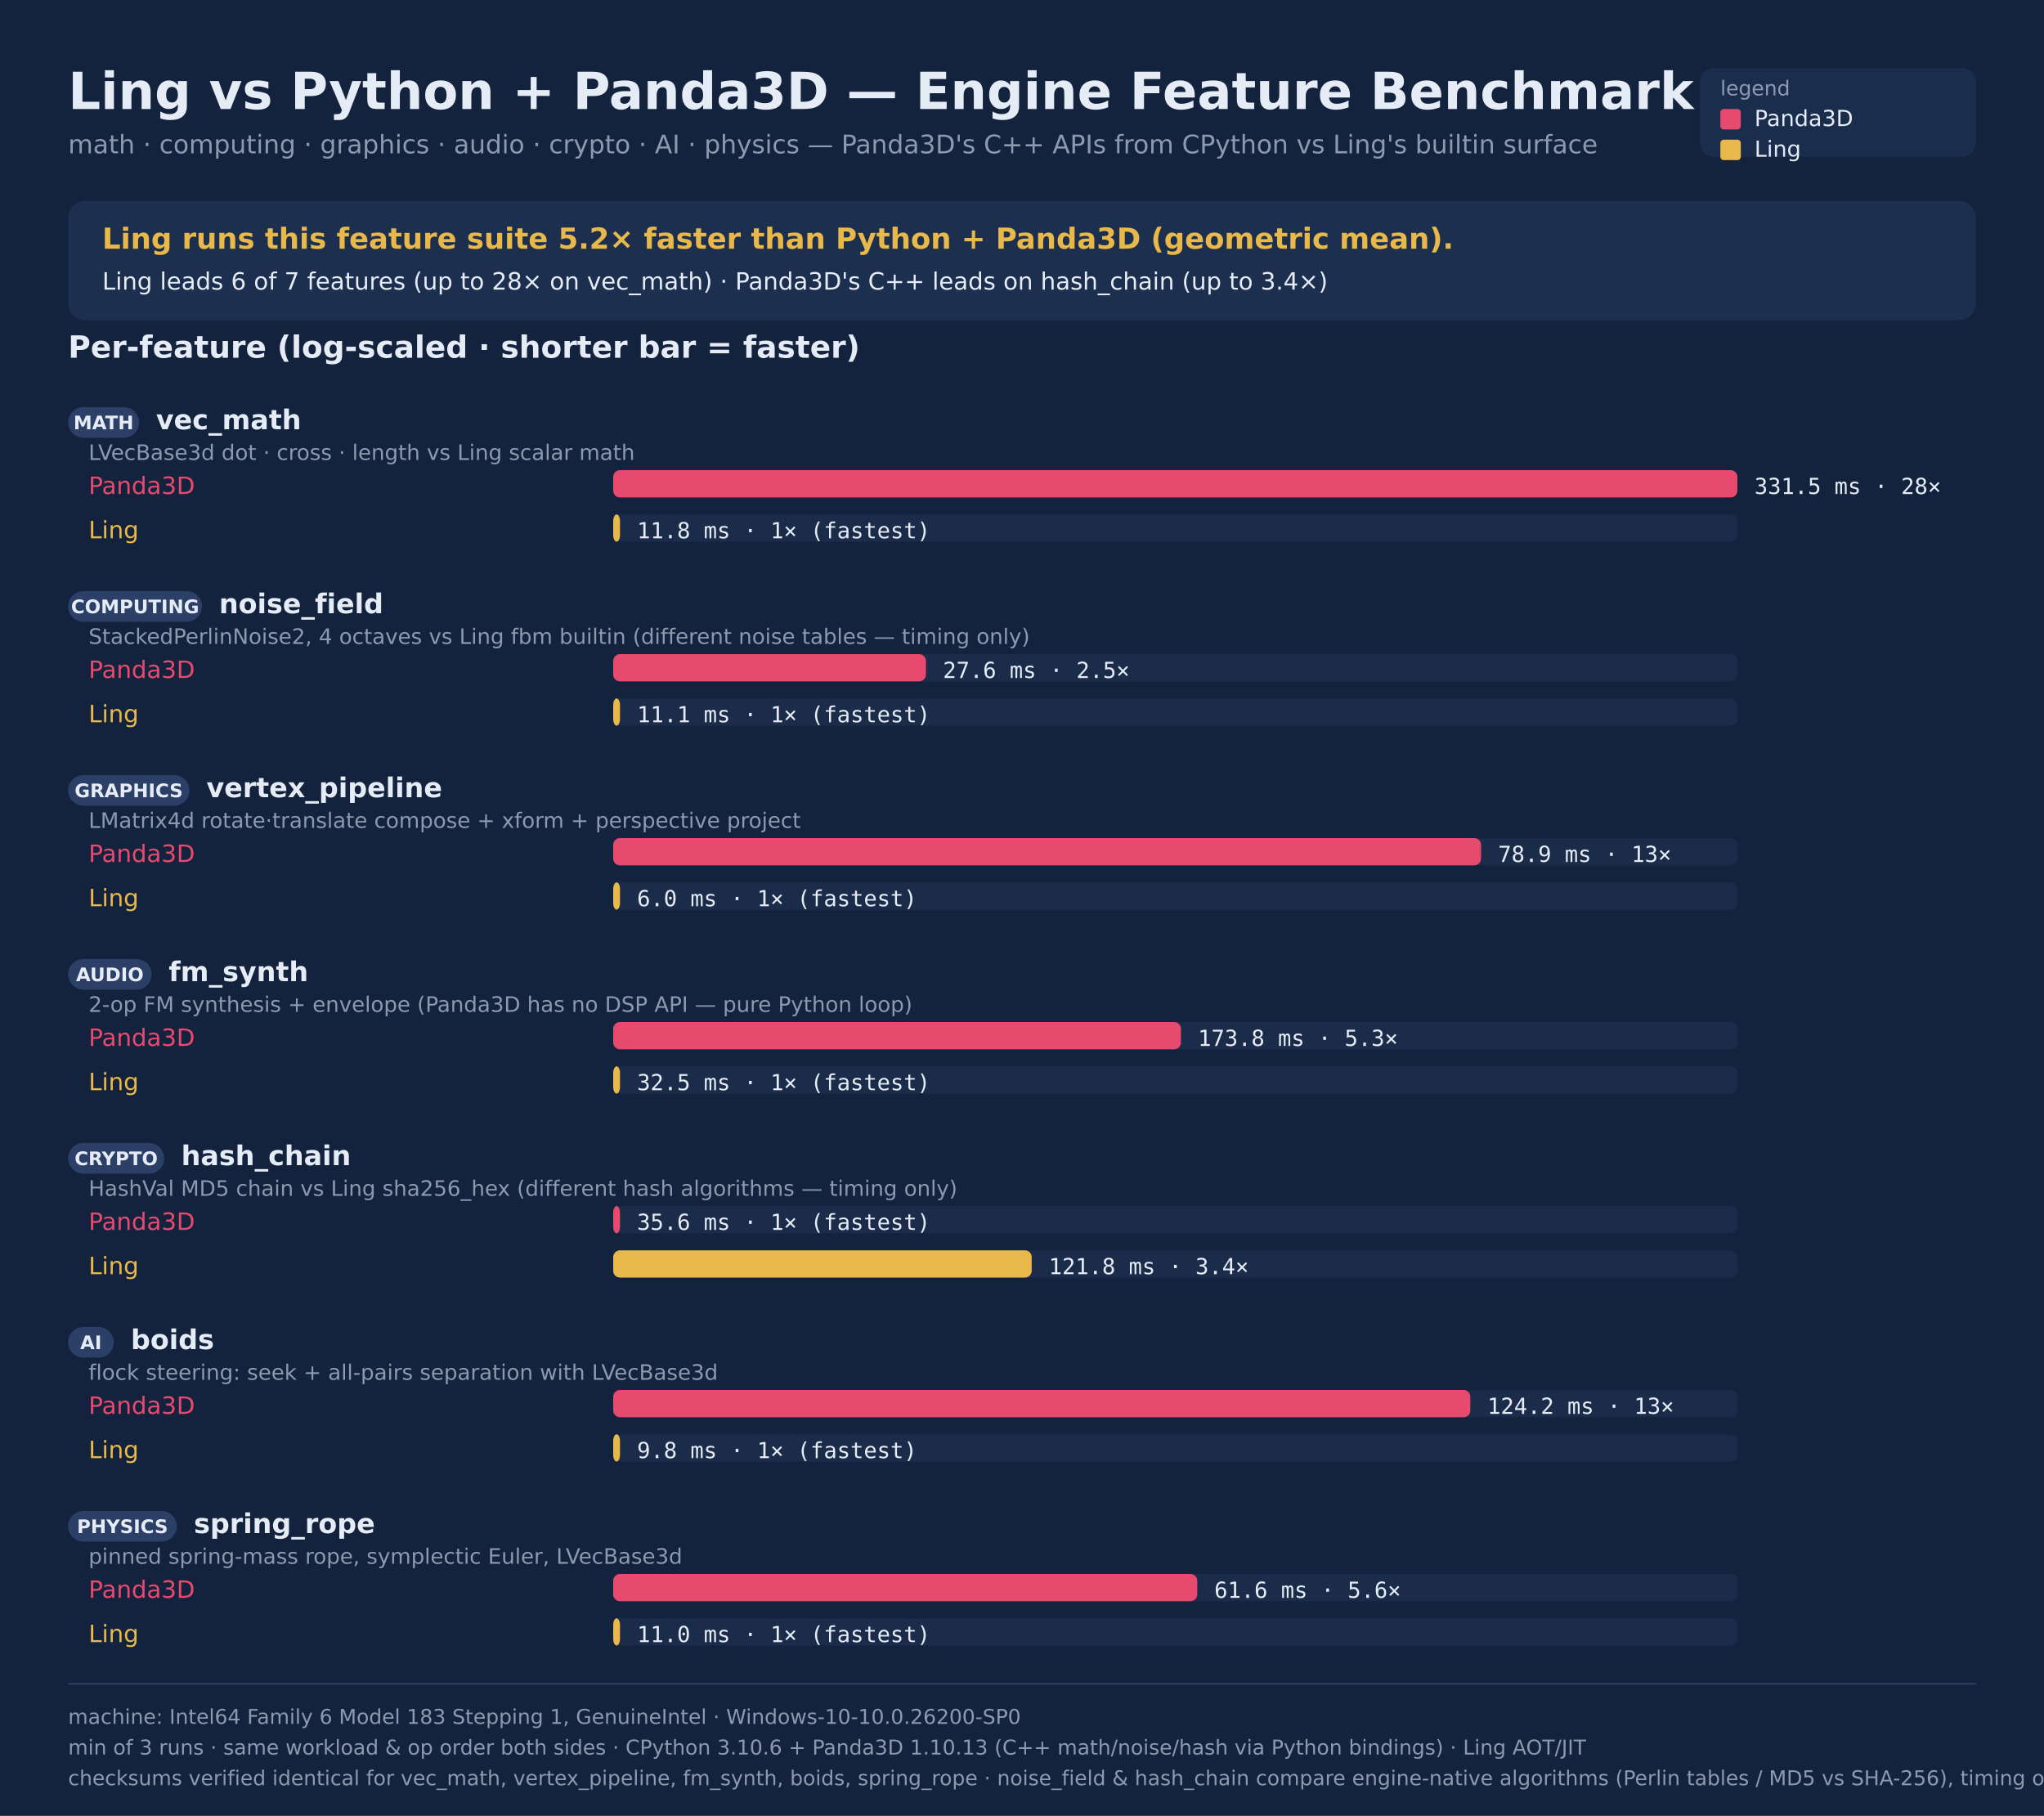
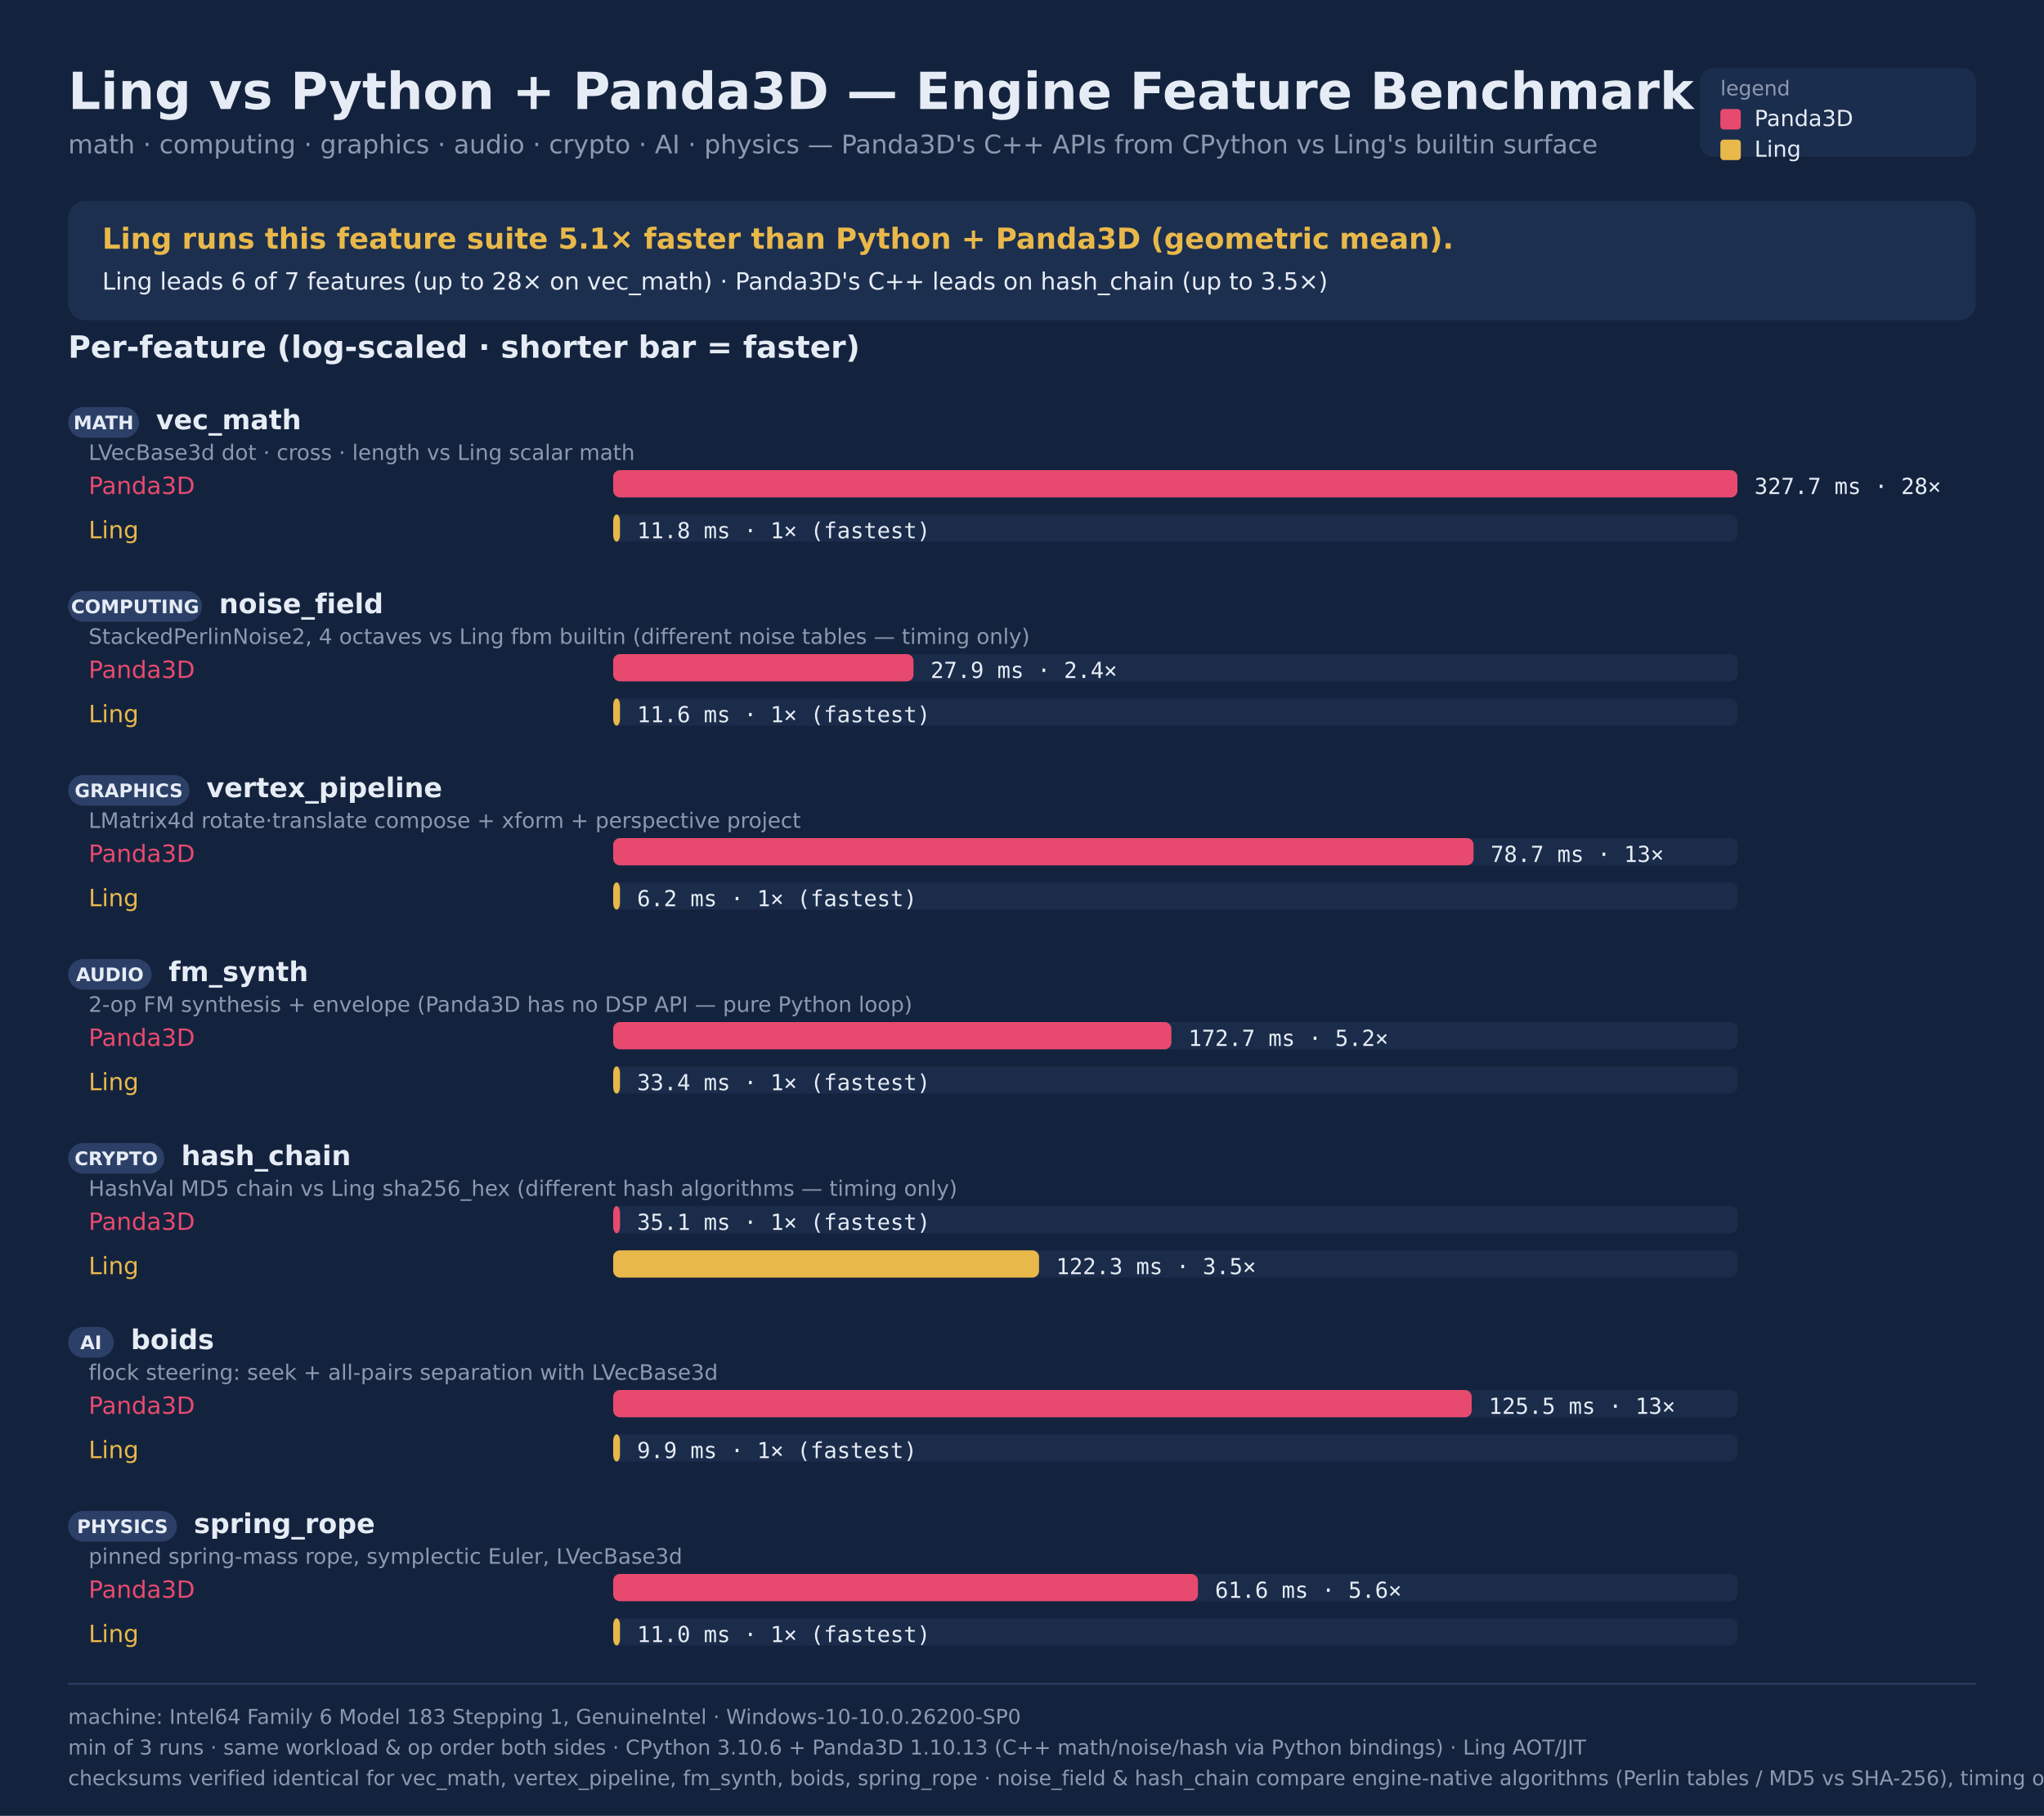
<svg xmlns="http://www.w3.org/2000/svg" width="1200" height="1066" viewBox="0 0 1200 1066">
  <rect width="1200" height="1066" fill="#14233D" />
  <text x="40.0" y="64.0" font-family="'Segoe UI', 'DejaVu Sans', sans-serif" font-size="30" fill="#E6ECF5" text-anchor="start" font-weight="bold">Ling vs Python + Panda3D — Engine Feature Benchmark</text>
  <text x="40.0" y="90.0" font-family="'Segoe UI', 'DejaVu Sans', sans-serif" font-size="15" fill="#8D99AE" text-anchor="start" font-weight="normal">math · computing · graphics · audio · crypto · AI · physics — Panda3D's C++ APIs from CPython vs Ling's builtin surface</text>
  <rect x="40.0" y="118.0" width="1120.0" height="70.0" rx="10" fill="#1C2F4F" opacity="1.0" />
-   <text x="60.0" y="146.0" font-family="'Segoe UI', 'DejaVu Sans', sans-serif" font-size="17" fill="#E8B84A" text-anchor="start" font-weight="bold">Ling runs this feature suite 5.2× faster than Python + Panda3D (geometric mean).</text>
-   <text x="60.0" y="170.0" font-family="'Segoe UI', 'DejaVu Sans', sans-serif" font-size="14" fill="#E6ECF5" text-anchor="start" font-weight="normal">Ling leads 6 of 7 features (up to 28× on vec_math)   ·   Panda3D's C++ leads on hash_chain (up to 3.4×)</text>
+   <text x="60.0" y="146.0" font-family="'Segoe UI', 'DejaVu Sans', sans-serif" font-size="17" fill="#E8B84A" text-anchor="start" font-weight="bold">Ling runs this feature suite 5.1× faster than Python + Panda3D (geometric mean).</text>
+   <text x="60.0" y="170.0" font-family="'Segoe UI', 'DejaVu Sans', sans-serif" font-size="14" fill="#E6ECF5" text-anchor="start" font-weight="normal">Ling leads 6 of 7 features (up to 28× on vec_math)   ·   Panda3D's C++ leads on hash_chain (up to 3.5×)</text>
  <text x="40.0" y="210.0" font-family="'Segoe UI', 'DejaVu Sans', sans-serif" font-size="18" fill="#E6ECF5" text-anchor="start" font-weight="bold">Per-feature (log-scaled · shorter bar = faster)</text>
  <rect x="40.0" y="239.0" width="41.6" height="18.0" rx="9" fill="#2C4067" opacity="1.0" />
  <text x="60.8" y="252.0" font-family="'Segoe UI', 'DejaVu Sans', sans-serif" font-size="11" fill="#E6ECF5" text-anchor="middle" font-weight="bold">MATH</text>
  <text x="91.6" y="252.0" font-family="'Segoe UI', 'DejaVu Sans', sans-serif" font-size="16" fill="#E6ECF5" text-anchor="start" font-weight="bold">vec_math</text>
  <text x="52.0" y="270.0" font-family="'Segoe UI', 'DejaVu Sans', sans-serif" font-size="12.5" fill="#8D99AE" text-anchor="start" font-weight="normal">LVecBase3d dot · cross · length vs Ling scalar math</text>
  <text x="52.0" y="290.0" font-family="'Segoe UI', 'DejaVu Sans', sans-serif" font-size="14" fill="#E84A6F" text-anchor="start" font-weight="normal">Panda3D</text>
  <rect x="360.0" y="276.0" width="660.0" height="16.0" rx="4" fill="#2C4067" opacity="0.3" />
  <rect x="360.0" y="276.0" width="660.0" height="16.0" rx="4" fill="#E84A6F" opacity="1.0" />
-   <text x="1030.0" y="290.0" font-family="Consolas, 'DejaVu Sans Mono', monospace" font-size="13" fill="#E6ECF5" text-anchor="start" font-weight="normal">331.5 ms   ·   28×</text>
+   <text x="1030.0" y="290.0" font-family="Consolas, 'DejaVu Sans Mono', monospace" font-size="13" fill="#E6ECF5" text-anchor="start" font-weight="normal">327.7 ms   ·   28×</text>
  <text x="52.0" y="316.0" font-family="'Segoe UI', 'DejaVu Sans', sans-serif" font-size="14" fill="#E8B84A" text-anchor="start" font-weight="normal">Ling</text>
  <rect x="360.0" y="302.0" width="660.0" height="16.0" rx="4" fill="#2C4067" opacity="0.3" />
  <rect x="360.0" y="302.0" width="4.0" height="16.0" rx="4" fill="#E8B84A" opacity="1.0" />
  <text x="374.0" y="316.0" font-family="Consolas, 'DejaVu Sans Mono', monospace" font-size="13" fill="#E6ECF5" text-anchor="start" font-weight="normal">11.8 ms   ·   1× (fastest)</text>
  <rect x="40.0" y="347.0" width="78.6" height="18.0" rx="9" fill="#2C4067" opacity="1.0" />
  <text x="79.3" y="360.0" font-family="'Segoe UI', 'DejaVu Sans', sans-serif" font-size="11" fill="#E6ECF5" text-anchor="middle" font-weight="bold">COMPUTING</text>
  <text x="128.6" y="360.0" font-family="'Segoe UI', 'DejaVu Sans', sans-serif" font-size="16" fill="#E6ECF5" text-anchor="start" font-weight="bold">noise_field</text>
  <text x="52.0" y="378.0" font-family="'Segoe UI', 'DejaVu Sans', sans-serif" font-size="12.5" fill="#8D99AE" text-anchor="start" font-weight="normal">StackedPerlinNoise2, 4 octaves vs Ling fbm builtin (different noise tables — timing only)</text>
  <text x="52.0" y="398.0" font-family="'Segoe UI', 'DejaVu Sans', sans-serif" font-size="14" fill="#E84A6F" text-anchor="start" font-weight="normal">Panda3D</text>
  <rect x="360.0" y="384.0" width="660.0" height="16.0" rx="4" fill="#2C4067" opacity="0.3" />
-   <rect x="360.0" y="384.0" width="183.6" height="16.0" rx="4" fill="#E84A6F" opacity="1.0" />
-   <text x="553.6" y="398.0" font-family="Consolas, 'DejaVu Sans Mono', monospace" font-size="13" fill="#E6ECF5" text-anchor="start" font-weight="normal">27.6 ms   ·   2.5×</text>
+   <rect x="360.0" y="384.0" width="176.3" height="16.0" rx="4" fill="#E84A6F" opacity="1.0" />
+   <text x="546.3" y="398.0" font-family="Consolas, 'DejaVu Sans Mono', monospace" font-size="13" fill="#E6ECF5" text-anchor="start" font-weight="normal">27.9 ms   ·   2.4×</text>
  <text x="52.0" y="424.0" font-family="'Segoe UI', 'DejaVu Sans', sans-serif" font-size="14" fill="#E8B84A" text-anchor="start" font-weight="normal">Ling</text>
  <rect x="360.0" y="410.0" width="660.0" height="16.0" rx="4" fill="#2C4067" opacity="0.3" />
  <rect x="360.0" y="410.0" width="4.0" height="16.0" rx="4" fill="#E8B84A" opacity="1.0" />
-   <text x="374.0" y="424.0" font-family="Consolas, 'DejaVu Sans Mono', monospace" font-size="13" fill="#E6ECF5" text-anchor="start" font-weight="normal">11.1 ms   ·   1× (fastest)</text>
+   <text x="374.0" y="424.0" font-family="Consolas, 'DejaVu Sans Mono', monospace" font-size="13" fill="#E6ECF5" text-anchor="start" font-weight="normal">11.6 ms   ·   1× (fastest)</text>
  <rect x="40.0" y="455.0" width="71.2" height="18.0" rx="9" fill="#2C4067" opacity="1.0" />
  <text x="75.6" y="468.0" font-family="'Segoe UI', 'DejaVu Sans', sans-serif" font-size="11" fill="#E6ECF5" text-anchor="middle" font-weight="bold">GRAPHICS</text>
  <text x="121.2" y="468.0" font-family="'Segoe UI', 'DejaVu Sans', sans-serif" font-size="16" fill="#E6ECF5" text-anchor="start" font-weight="bold">vertex_pipeline</text>
  <text x="52.0" y="486.0" font-family="'Segoe UI', 'DejaVu Sans', sans-serif" font-size="12.5" fill="#8D99AE" text-anchor="start" font-weight="normal">LMatrix4d rotate·translate compose + xform + perspective project</text>
  <text x="52.0" y="506.0" font-family="'Segoe UI', 'DejaVu Sans', sans-serif" font-size="14" fill="#E84A6F" text-anchor="start" font-weight="normal">Panda3D</text>
  <rect x="360.0" y="492.0" width="660.0" height="16.0" rx="4" fill="#2C4067" opacity="0.3" />
-   <rect x="360.0" y="492.0" width="509.5" height="16.0" rx="4" fill="#E84A6F" opacity="1.0" />
-   <text x="879.5" y="506.0" font-family="Consolas, 'DejaVu Sans Mono', monospace" font-size="13" fill="#E6ECF5" text-anchor="start" font-weight="normal">78.9 ms   ·   13×</text>
+   <rect x="360.0" y="492.0" width="505.1" height="16.0" rx="4" fill="#E84A6F" opacity="1.0" />
+   <text x="875.1" y="506.0" font-family="Consolas, 'DejaVu Sans Mono', monospace" font-size="13" fill="#E6ECF5" text-anchor="start" font-weight="normal">78.7 ms   ·   13×</text>
  <text x="52.0" y="532.0" font-family="'Segoe UI', 'DejaVu Sans', sans-serif" font-size="14" fill="#E8B84A" text-anchor="start" font-weight="normal">Ling</text>
  <rect x="360.0" y="518.0" width="660.0" height="16.0" rx="4" fill="#2C4067" opacity="0.3" />
  <rect x="360.0" y="518.0" width="4.0" height="16.0" rx="4" fill="#E8B84A" opacity="1.0" />
-   <text x="374.0" y="532.0" font-family="Consolas, 'DejaVu Sans Mono', monospace" font-size="13" fill="#E6ECF5" text-anchor="start" font-weight="normal">6.0 ms   ·   1× (fastest)</text>
+   <text x="374.0" y="532.0" font-family="Consolas, 'DejaVu Sans Mono', monospace" font-size="13" fill="#E6ECF5" text-anchor="start" font-weight="normal">6.2 ms   ·   1× (fastest)</text>
  <rect x="40.0" y="563.0" width="49.0" height="18.0" rx="9" fill="#2C4067" opacity="1.0" />
  <text x="64.5" y="576.0" font-family="'Segoe UI', 'DejaVu Sans', sans-serif" font-size="11" fill="#E6ECF5" text-anchor="middle" font-weight="bold">AUDIO</text>
  <text x="99.0" y="576.0" font-family="'Segoe UI', 'DejaVu Sans', sans-serif" font-size="16" fill="#E6ECF5" text-anchor="start" font-weight="bold">fm_synth</text>
  <text x="52.0" y="594.0" font-family="'Segoe UI', 'DejaVu Sans', sans-serif" font-size="12.5" fill="#8D99AE" text-anchor="start" font-weight="normal">2-op FM synthesis + envelope (Panda3D has no DSP API — pure Python loop)</text>
  <text x="52.0" y="614.0" font-family="'Segoe UI', 'DejaVu Sans', sans-serif" font-size="14" fill="#E84A6F" text-anchor="start" font-weight="normal">Panda3D</text>
  <rect x="360.0" y="600.0" width="660.0" height="16.0" rx="4" fill="#2C4067" opacity="0.3" />
-   <rect x="360.0" y="600.0" width="333.3" height="16.0" rx="4" fill="#E84A6F" opacity="1.0" />
-   <text x="703.3" y="614.0" font-family="Consolas, 'DejaVu Sans Mono', monospace" font-size="13" fill="#E6ECF5" text-anchor="start" font-weight="normal">173.8 ms   ·   5.3×</text>
+   <rect x="360.0" y="600.0" width="327.7" height="16.0" rx="4" fill="#E84A6F" opacity="1.0" />
+   <text x="697.7" y="614.0" font-family="Consolas, 'DejaVu Sans Mono', monospace" font-size="13" fill="#E6ECF5" text-anchor="start" font-weight="normal">172.7 ms   ·   5.2×</text>
  <text x="52.0" y="640.0" font-family="'Segoe UI', 'DejaVu Sans', sans-serif" font-size="14" fill="#E8B84A" text-anchor="start" font-weight="normal">Ling</text>
  <rect x="360.0" y="626.0" width="660.0" height="16.0" rx="4" fill="#2C4067" opacity="0.3" />
  <rect x="360.0" y="626.0" width="4.0" height="16.0" rx="4" fill="#E8B84A" opacity="1.0" />
-   <text x="374.0" y="640.0" font-family="Consolas, 'DejaVu Sans Mono', monospace" font-size="13" fill="#E6ECF5" text-anchor="start" font-weight="normal">32.5 ms   ·   1× (fastest)</text>
+   <text x="374.0" y="640.0" font-family="Consolas, 'DejaVu Sans Mono', monospace" font-size="13" fill="#E6ECF5" text-anchor="start" font-weight="normal">33.4 ms   ·   1× (fastest)</text>
  <rect x="40.0" y="671.0" width="56.4" height="18.0" rx="9" fill="#2C4067" opacity="1.0" />
  <text x="68.2" y="684.0" font-family="'Segoe UI', 'DejaVu Sans', sans-serif" font-size="11" fill="#E6ECF5" text-anchor="middle" font-weight="bold">CRYPTO</text>
  <text x="106.4" y="684.0" font-family="'Segoe UI', 'DejaVu Sans', sans-serif" font-size="16" fill="#E6ECF5" text-anchor="start" font-weight="bold">hash_chain</text>
  <text x="52.0" y="702.0" font-family="'Segoe UI', 'DejaVu Sans', sans-serif" font-size="12.5" fill="#8D99AE" text-anchor="start" font-weight="normal">HashVal MD5 chain vs Ling sha256_hex (different hash algorithms — timing only)</text>
  <text x="52.0" y="722.0" font-family="'Segoe UI', 'DejaVu Sans', sans-serif" font-size="14" fill="#E84A6F" text-anchor="start" font-weight="normal">Panda3D</text>
  <rect x="360.0" y="708.0" width="660.0" height="16.0" rx="4" fill="#2C4067" opacity="0.3" />
  <rect x="360.0" y="708.0" width="4.0" height="16.0" rx="4" fill="#E84A6F" opacity="1.0" />
-   <text x="374.0" y="722.0" font-family="Consolas, 'DejaVu Sans Mono', monospace" font-size="13" fill="#E6ECF5" text-anchor="start" font-weight="normal">35.6 ms   ·   1× (fastest)</text>
+   <text x="374.0" y="722.0" font-family="Consolas, 'DejaVu Sans Mono', monospace" font-size="13" fill="#E6ECF5" text-anchor="start" font-weight="normal">35.1 ms   ·   1× (fastest)</text>
  <text x="52.0" y="748.0" font-family="'Segoe UI', 'DejaVu Sans', sans-serif" font-size="14" fill="#E8B84A" text-anchor="start" font-weight="normal">Ling</text>
  <rect x="360.0" y="734.0" width="660.0" height="16.0" rx="4" fill="#2C4067" opacity="0.3" />
-   <rect x="360.0" y="734.0" width="245.7" height="16.0" rx="4" fill="#E8B84A" opacity="1.0" />
-   <text x="615.7" y="748.0" font-family="Consolas, 'DejaVu Sans Mono', monospace" font-size="13" fill="#E6ECF5" text-anchor="start" font-weight="normal">121.8 ms   ·   3.4×</text>
+   <rect x="360.0" y="734.0" width="250.0" height="16.0" rx="4" fill="#E8B84A" opacity="1.0" />
+   <text x="620.0" y="748.0" font-family="Consolas, 'DejaVu Sans Mono', monospace" font-size="13" fill="#E6ECF5" text-anchor="start" font-weight="normal">122.3 ms   ·   3.5×</text>
  <rect x="40.0" y="779.0" width="26.8" height="18.0" rx="9" fill="#2C4067" opacity="1.0" />
  <text x="53.4" y="792.0" font-family="'Segoe UI', 'DejaVu Sans', sans-serif" font-size="11" fill="#E6ECF5" text-anchor="middle" font-weight="bold">AI</text>
  <text x="76.8" y="792.0" font-family="'Segoe UI', 'DejaVu Sans', sans-serif" font-size="16" fill="#E6ECF5" text-anchor="start" font-weight="bold">boids</text>
  <text x="52.0" y="810.0" font-family="'Segoe UI', 'DejaVu Sans', sans-serif" font-size="12.5" fill="#8D99AE" text-anchor="start" font-weight="normal">flock steering: seek + all-pairs separation with LVecBase3d</text>
  <text x="52.0" y="830.0" font-family="'Segoe UI', 'DejaVu Sans', sans-serif" font-size="14" fill="#E84A6F" text-anchor="start" font-weight="normal">Panda3D</text>
  <rect x="360.0" y="816.0" width="660.0" height="16.0" rx="4" fill="#2C4067" opacity="0.3" />
-   <rect x="360.0" y="816.0" width="503.2" height="16.0" rx="4" fill="#E84A6F" opacity="1.0" />
-   <text x="873.2" y="830.0" font-family="Consolas, 'DejaVu Sans Mono', monospace" font-size="13" fill="#E6ECF5" text-anchor="start" font-weight="normal">124.2 ms   ·   13×</text>
+   <rect x="360.0" y="816.0" width="504.0" height="16.0" rx="4" fill="#E84A6F" opacity="1.0" />
+   <text x="874.0" y="830.0" font-family="Consolas, 'DejaVu Sans Mono', monospace" font-size="13" fill="#E6ECF5" text-anchor="start" font-weight="normal">125.5 ms   ·   13×</text>
  <text x="52.0" y="856.0" font-family="'Segoe UI', 'DejaVu Sans', sans-serif" font-size="14" fill="#E8B84A" text-anchor="start" font-weight="normal">Ling</text>
  <rect x="360.0" y="842.0" width="660.0" height="16.0" rx="4" fill="#2C4067" opacity="0.3" />
  <rect x="360.0" y="842.0" width="4.0" height="16.0" rx="4" fill="#E8B84A" opacity="1.0" />
-   <text x="374.0" y="856.0" font-family="Consolas, 'DejaVu Sans Mono', monospace" font-size="13" fill="#E6ECF5" text-anchor="start" font-weight="normal">9.8 ms   ·   1× (fastest)</text>
+   <text x="374.0" y="856.0" font-family="Consolas, 'DejaVu Sans Mono', monospace" font-size="13" fill="#E6ECF5" text-anchor="start" font-weight="normal">9.9 ms   ·   1× (fastest)</text>
  <rect x="40.0" y="887.0" width="63.8" height="18.0" rx="9" fill="#2C4067" opacity="1.0" />
  <text x="71.9" y="900.0" font-family="'Segoe UI', 'DejaVu Sans', sans-serif" font-size="11" fill="#E6ECF5" text-anchor="middle" font-weight="bold">PHYSICS</text>
  <text x="113.8" y="900.0" font-family="'Segoe UI', 'DejaVu Sans', sans-serif" font-size="16" fill="#E6ECF5" text-anchor="start" font-weight="bold">spring_rope</text>
  <text x="52.0" y="918.0" font-family="'Segoe UI', 'DejaVu Sans', sans-serif" font-size="12.5" fill="#8D99AE" text-anchor="start" font-weight="normal">pinned spring-mass rope, symplectic Euler, LVecBase3d</text>
  <text x="52.0" y="938.0" font-family="'Segoe UI', 'DejaVu Sans', sans-serif" font-size="14" fill="#E84A6F" text-anchor="start" font-weight="normal">Panda3D</text>
  <rect x="360.0" y="924.0" width="660.0" height="16.0" rx="4" fill="#2C4067" opacity="0.3" />
-   <rect x="360.0" y="924.0" width="342.9" height="16.0" rx="4" fill="#E84A6F" opacity="1.0" />
-   <text x="712.9" y="938.0" font-family="Consolas, 'DejaVu Sans Mono', monospace" font-size="13" fill="#E6ECF5" text-anchor="start" font-weight="normal">61.6 ms   ·   5.6×</text>
+   <rect x="360.0" y="924.0" width="343.3" height="16.0" rx="4" fill="#E84A6F" opacity="1.0" />
+   <text x="713.3" y="938.0" font-family="Consolas, 'DejaVu Sans Mono', monospace" font-size="13" fill="#E6ECF5" text-anchor="start" font-weight="normal">61.6 ms   ·   5.6×</text>
  <text x="52.0" y="964.0" font-family="'Segoe UI', 'DejaVu Sans', sans-serif" font-size="14" fill="#E8B84A" text-anchor="start" font-weight="normal">Ling</text>
  <rect x="360.0" y="950.0" width="660.0" height="16.0" rx="4" fill="#2C4067" opacity="0.3" />
  <rect x="360.0" y="950.0" width="4.0" height="16.0" rx="4" fill="#E8B84A" opacity="1.0" />
  <text x="374.0" y="964.0" font-family="Consolas, 'DejaVu Sans Mono', monospace" font-size="13" fill="#E6ECF5" text-anchor="start" font-weight="normal">11.0 ms   ·   1× (fastest)</text>
  <rect x="40.0" y="988.0" width="1120.0" height="1.0" rx="0" fill="#2C4067" opacity="1.0" />
  <text x="40.0" y="1012.0" font-family="'Segoe UI', 'DejaVu Sans', sans-serif" font-size="12" fill="#8D99AE" text-anchor="start" font-weight="normal">machine: Intel64 Family 6 Model 183 Stepping 1, GenuineIntel  ·  Windows-10-10.0.26200-SP0</text>
  <text x="40.0" y="1030.0" font-family="'Segoe UI', 'DejaVu Sans', sans-serif" font-size="12" fill="#8D99AE" text-anchor="start" font-weight="normal">min of 3 runs · same workload &amp; op order both sides · CPython 3.10.6 + Panda3D 1.10.13 (C++ math/noise/hash via Python bindings) · Ling AOT/JIT</text>
  <text x="40.0" y="1048.0" font-family="'Segoe UI', 'DejaVu Sans', sans-serif" font-size="12" fill="#8D99AE" text-anchor="start" font-weight="normal">checksums verified identical for vec_math, vertex_pipeline, fm_synth, boids, spring_rope · noise_field &amp; hash_chain compare engine-native algorithms (Perlin tables / MD5 vs SHA-256), timing only</text>
  <rect x="998.0" y="40.0" width="162.0" height="52.0" rx="8" fill="#1C2F4F" opacity="0.9" />
  <text x="1010.0" y="56.0" font-family="'Segoe UI', 'DejaVu Sans', sans-serif" font-size="12" fill="#8D99AE" text-anchor="start" font-weight="normal">legend</text>
  <rect x="1010.0" y="64.0" width="12.0" height="12.0" rx="2" fill="#E84A6F" opacity="1.0" />
  <text x="1030.0" y="74.0" font-family="'Segoe UI', 'DejaVu Sans', sans-serif" font-size="13" fill="#E6ECF5" text-anchor="start" font-weight="normal">Panda3D</text>
  <rect x="1010.0" y="82.0" width="12.0" height="12.0" rx="2" fill="#E8B84A" opacity="1.0" />
  <text x="1030.0" y="92.0" font-family="'Segoe UI', 'DejaVu Sans', sans-serif" font-size="13" fill="#E6ECF5" text-anchor="start" font-weight="normal">Ling</text>
</svg>
